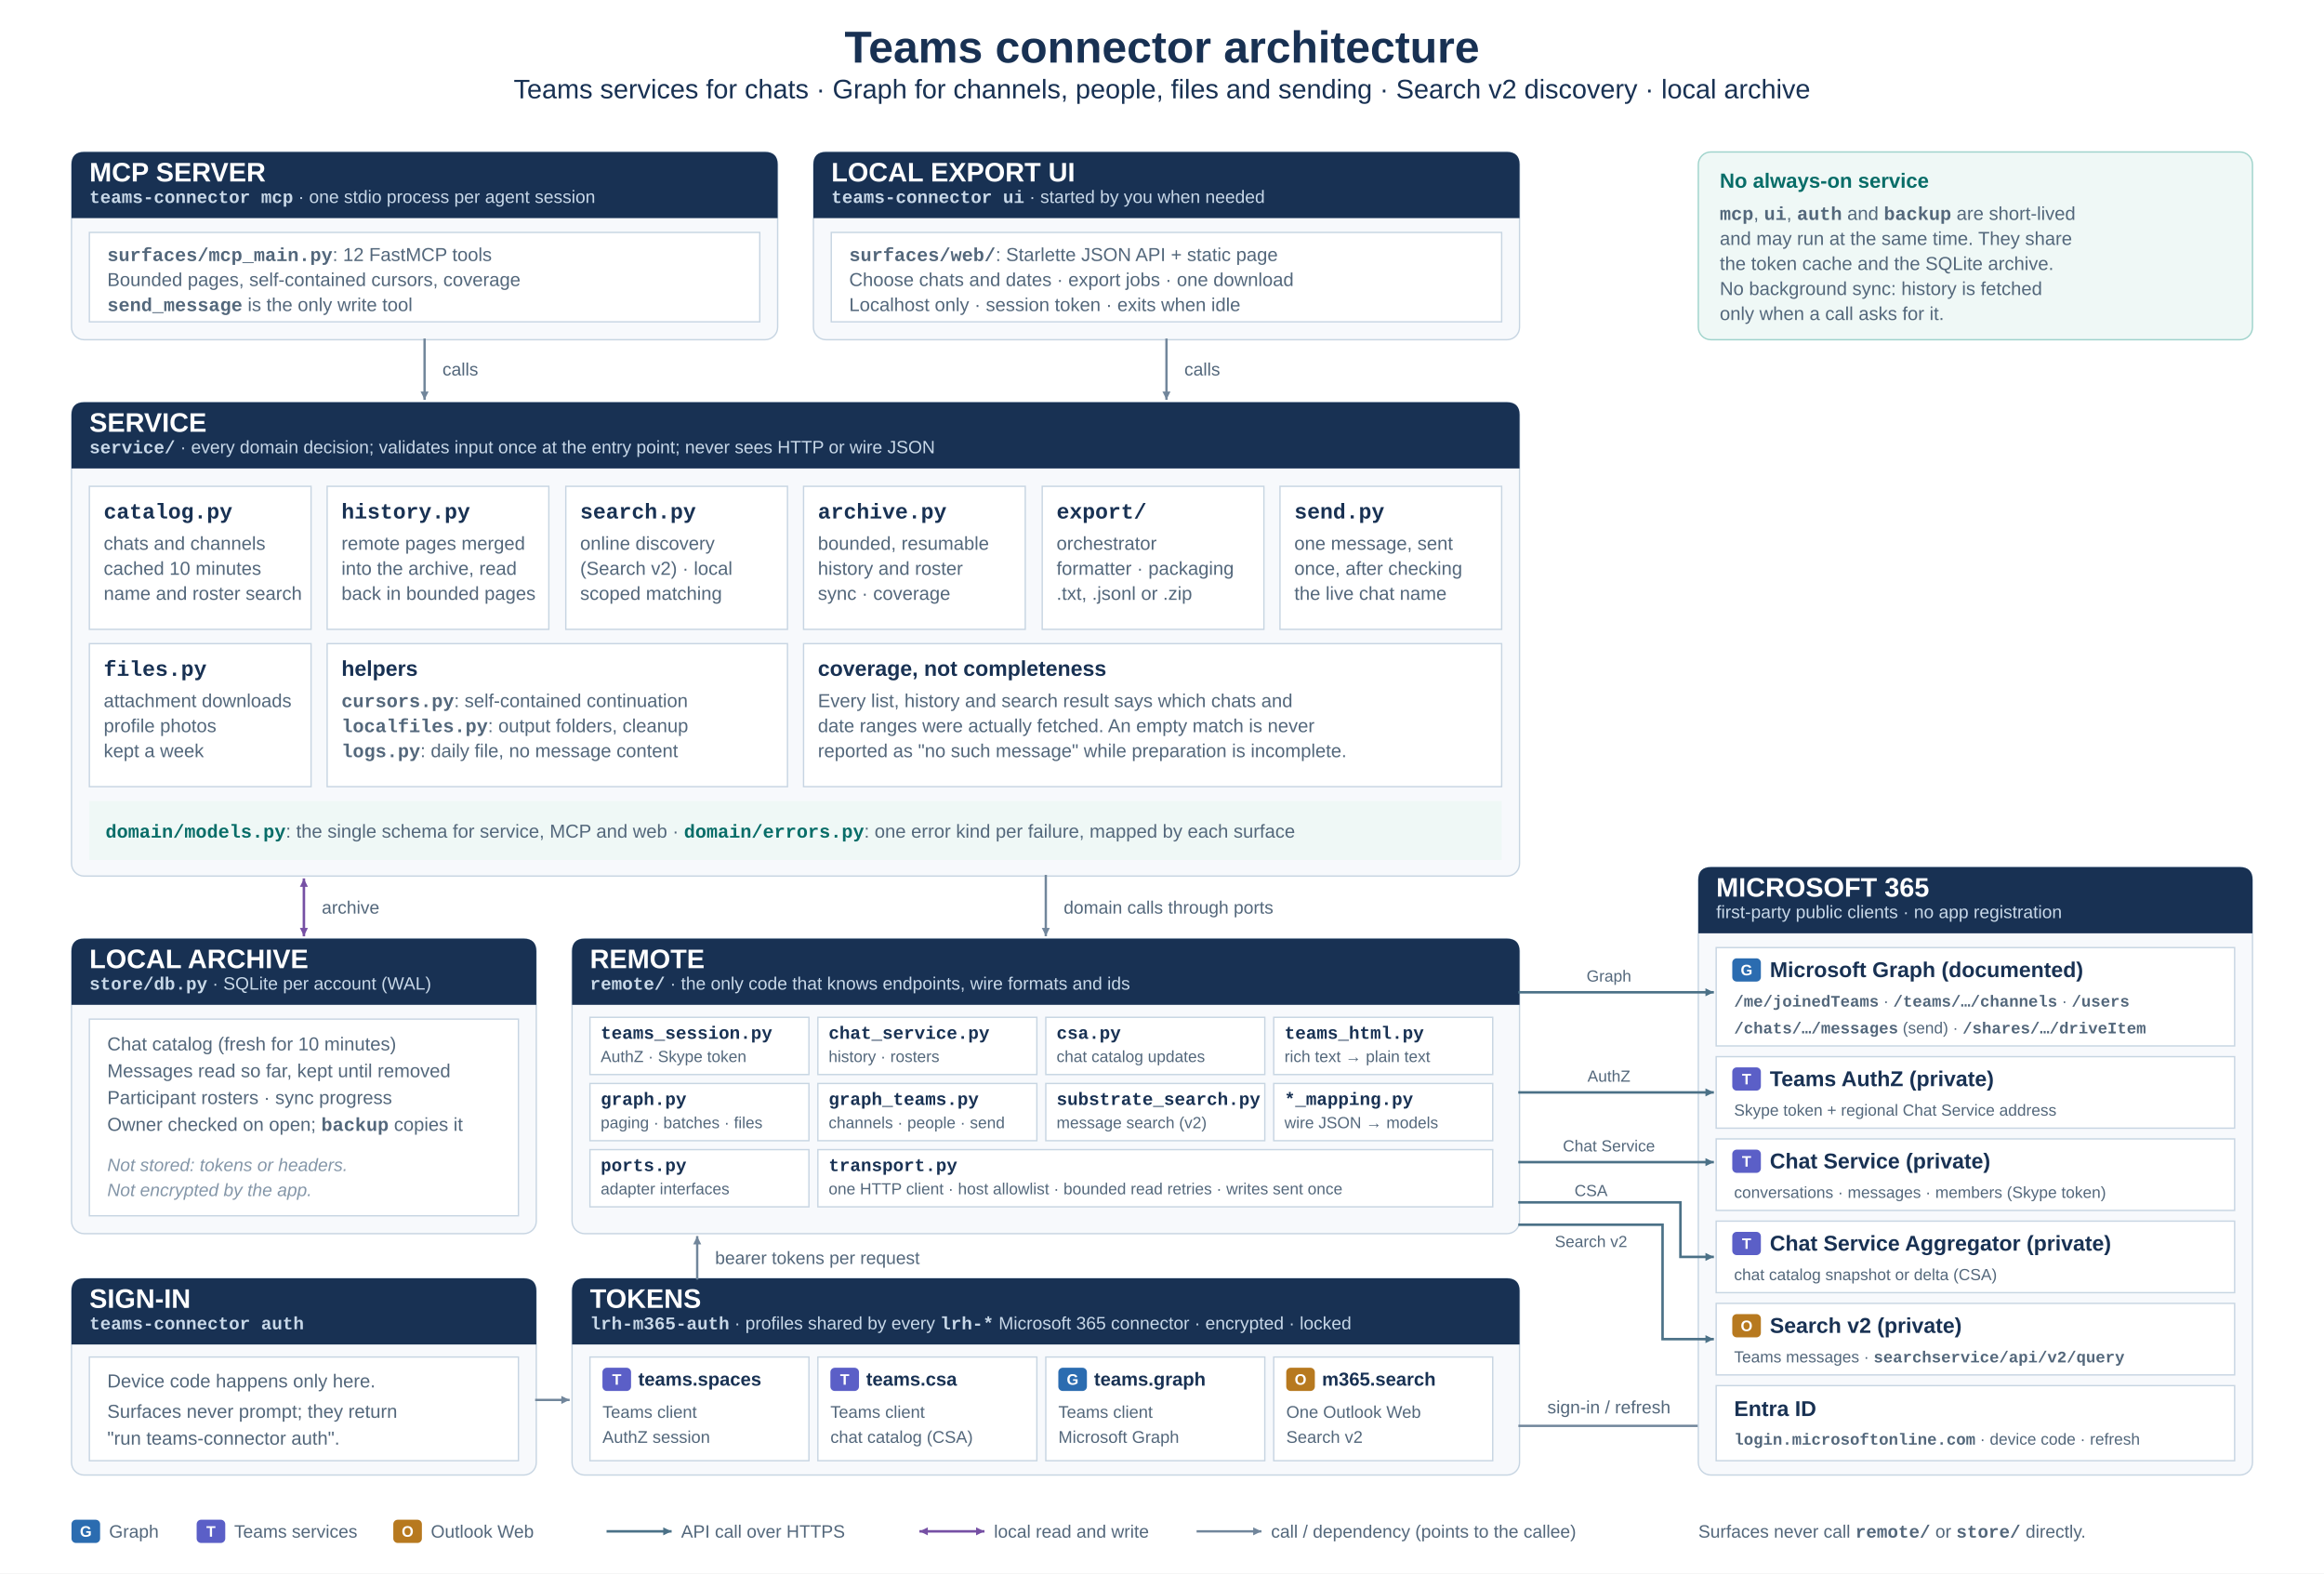
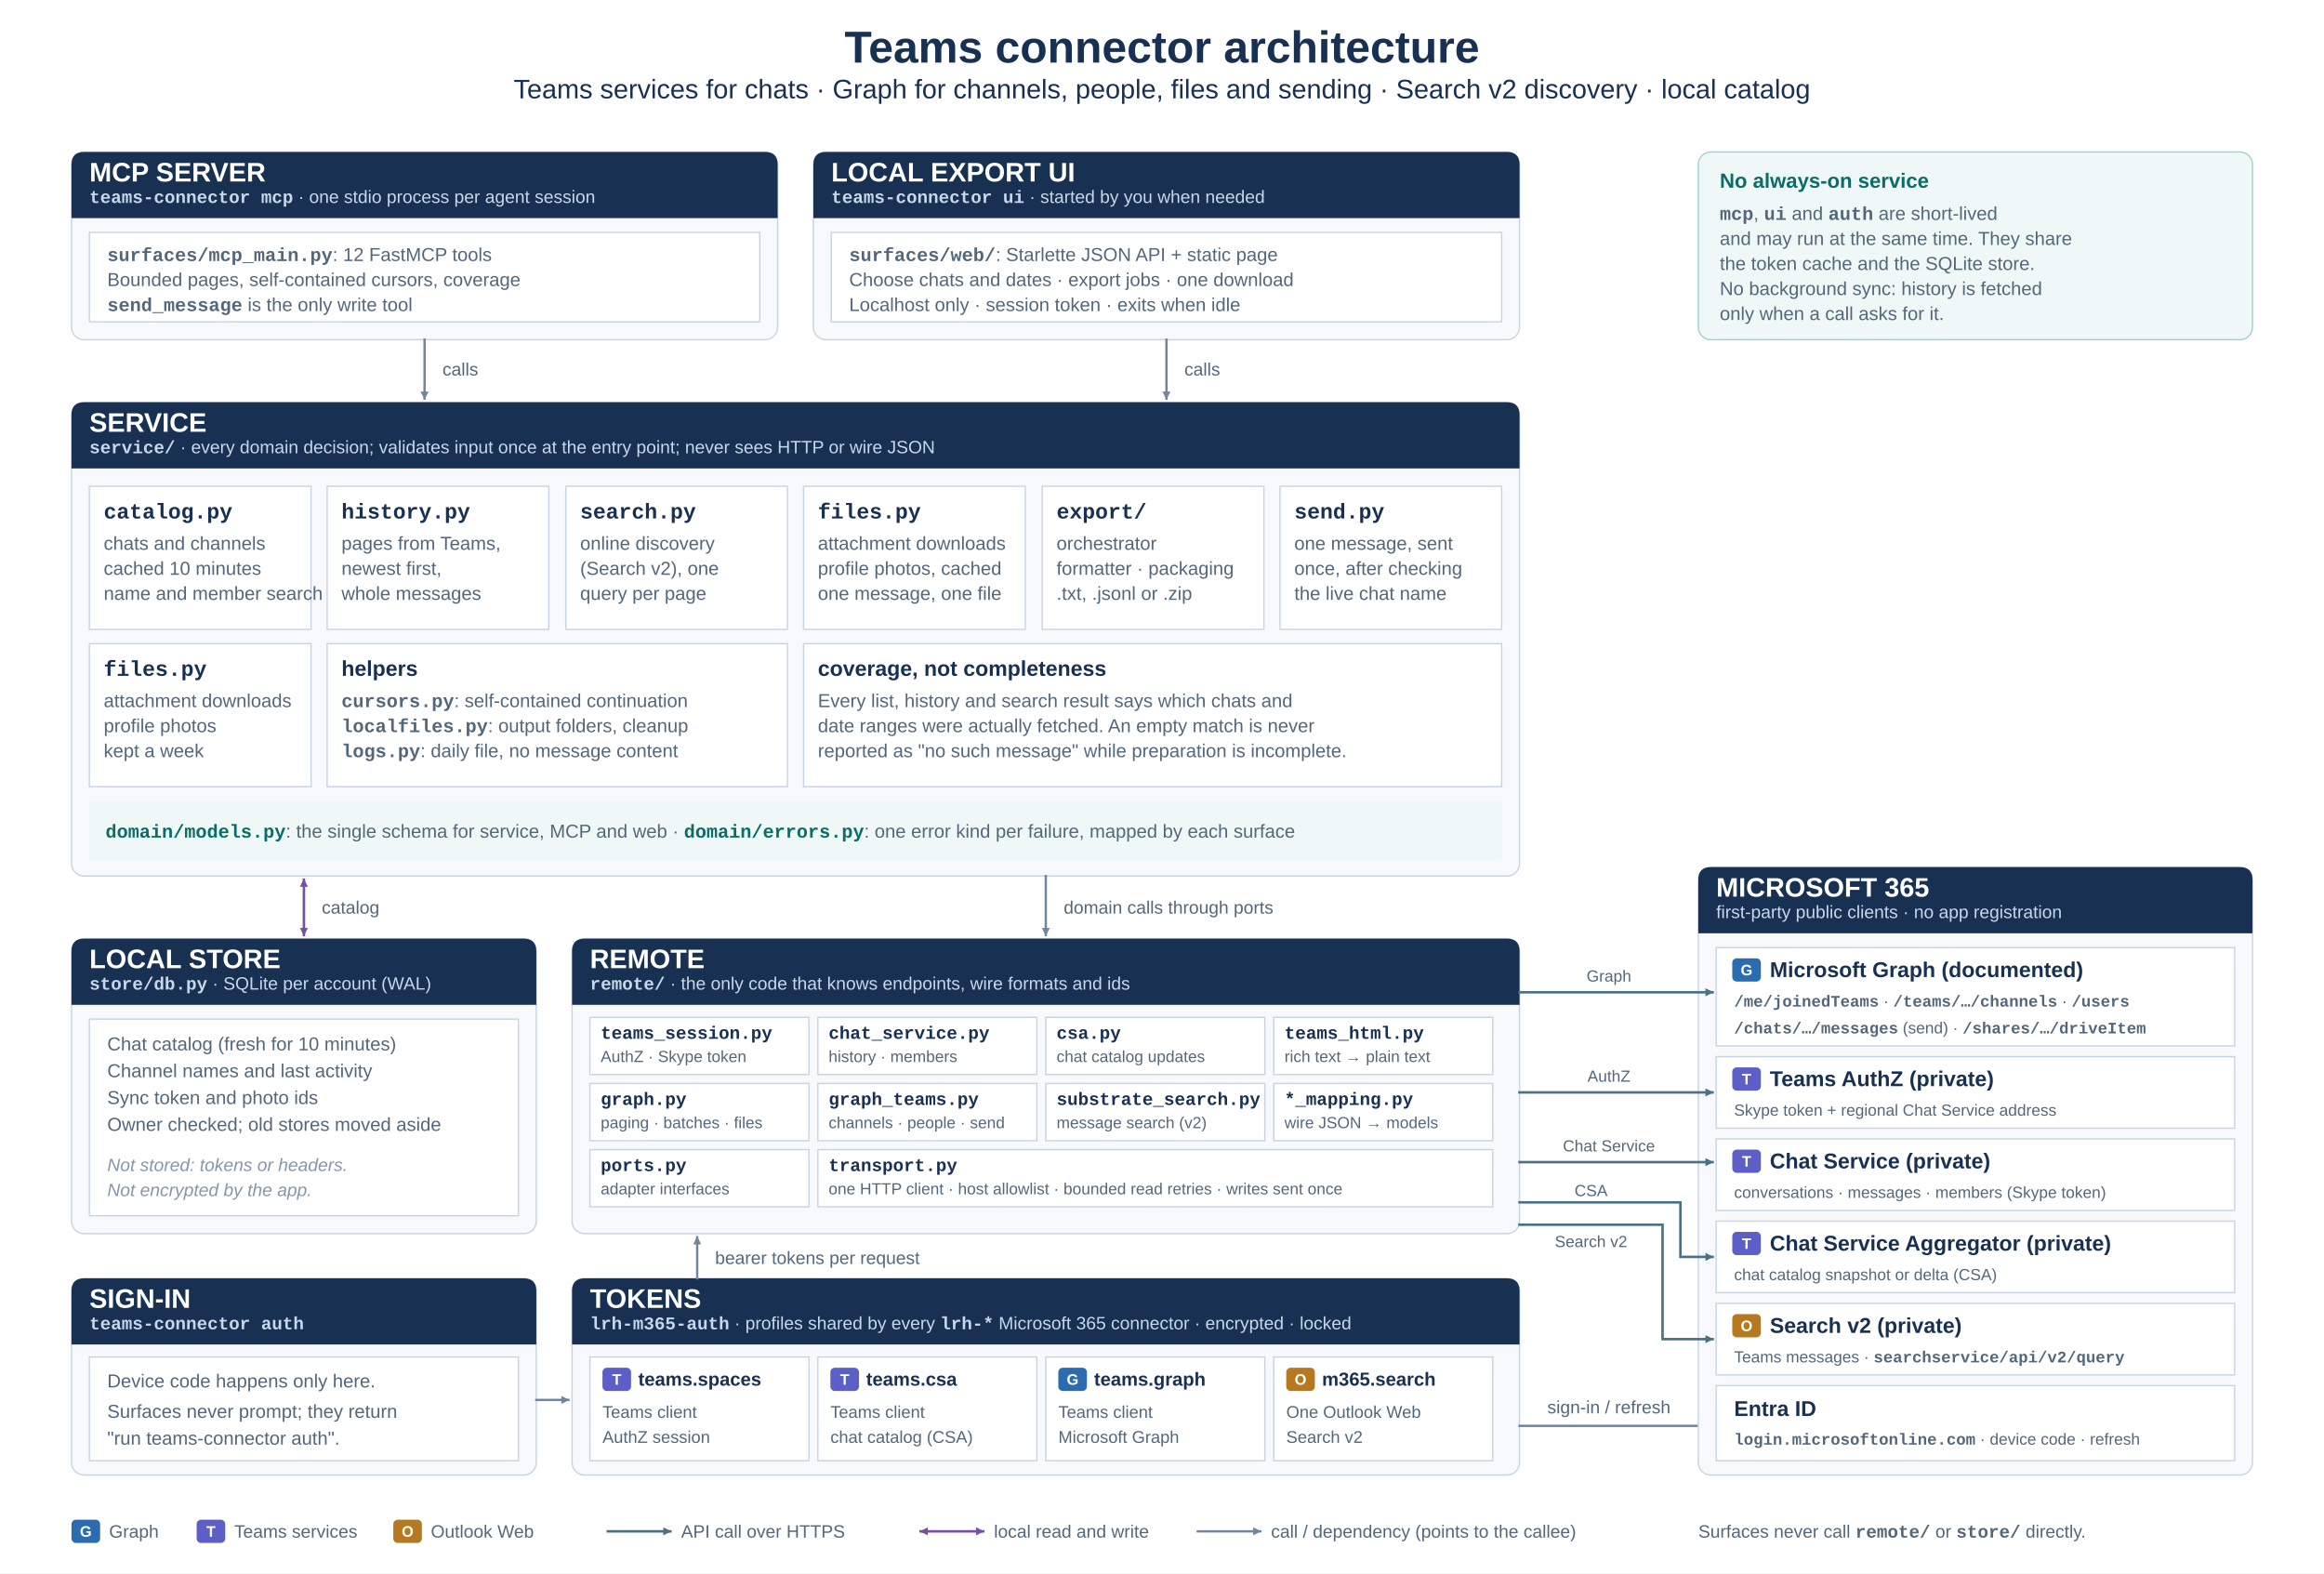
<svg xmlns="http://www.w3.org/2000/svg" width="2600" height="1760" viewBox="0 0 2600 1760" role="img" aria-labelledby="title description">
  <defs>
    <style>
      text { font-family: Arial, Helvetica, sans-serif; }
      .title { fill: #183153; font-size: 50px; font-weight: 700; }
      .subtitle { fill: #183153; font-size: 30px; }
      .card-title { fill: #fff; font-size: 30px; font-weight: 700; }
      .card-subtitle { fill: #c8d8e8; font-size: 20px; }
      .section-title { fill: #183153; font-size: 24px; font-weight: 700; }
      .detail { fill: #53677b; font-size: 21px; }
      .muted { fill: #8496a8; font-size: 20px; font-style: italic; }
      .code { font-family: "Courier New", Consolas, monospace; font-weight: 700; }
      .badge { fill: #fff; font-size: 17px; font-weight: 700; }
      .note-title { fill: #086d68; font-size: 23px; font-weight: 700; }
      .flow-label { fill: #53677b; font-size: 20px; }
      .call-flow { fill: none; stroke: #71869b; stroke-width: 2.6; stroke-linecap: square; stroke-linejoin: miter; marker-end: url(#arrow); }
      .api-flow { fill: none; stroke: #4b7187; stroke-width: 2.8; stroke-linecap: square; marker-end: url(#api-arrow); }
      .local-flow { fill: none; stroke: #7650a4; stroke-width: 2.8; stroke-linecap: square; marker-start: url(#purple-arrow); marker-end: url(#purple-arrow); }
    </style>
    <marker id="arrow" markerWidth="9" markerHeight="9" refX="8" refY="4.5" orient="auto" markerUnits="userSpaceOnUse">
      <path d="M0 0 L9 4.5 L0 9 Z" fill="#71869b" />
    </marker>
    <marker id="api-arrow" markerWidth="9" markerHeight="9" refX="8" refY="4.5" orient="auto" markerUnits="userSpaceOnUse">
      <path d="M0 0 L9 4.5 L0 9 Z" fill="#4b7187" />
    </marker>
    <marker id="purple-arrow" markerWidth="9" markerHeight="9" refX="8" refY="4.5" orient="auto-start-reverse" markerUnits="userSpaceOnUse">
      <path d="M0 0 L9 4.5 L0 9 Z" fill="#7650a4" />
    </marker>
  </defs>
  <rect width="2600" height="1760" fill="#fff" />
  <text class="title" x="1300" y="70" text-anchor="middle">Teams connector architecture</text>
-   <text class="subtitle" x="1300" y="110" text-anchor="middle">Teams services for chats · Graph for channels, people, files and sending · Search v2 discovery · local archive</text>
+   <text class="subtitle" x="1300" y="110" text-anchor="middle">Teams services for chats · Graph for channels, people, files and sending · Search v2 discovery · local catalog</text>
  <rect x="80" y="170" width="790" height="210" rx="14" fill="#f7f9fc" stroke="#c7d5e2" stroke-width="1.5" />
  <path d="M80 244 V184 Q80 170 94 170 H856 Q870 170 870 184 V244 Z" fill="#183153" />
  <text class="card-title" x="100" y="203">MCP SERVER</text>
  <text class="card-subtitle" x="100" y="227">
    <tspan class="code">teams-connector mcp</tspan> · one stdio process per agent session</text>
  <rect x="100" y="260" width="750" height="100" fill="#fff" stroke="#c7d5e2" stroke-width="1.5" />
  <text class="detail" x="120" y="292">
    <tspan class="code">surfaces/mcp_main.py</tspan>: 12 FastMCP tools</text>
  <text class="detail" x="120" y="320">Bounded pages, self-contained cursors, coverage</text>
  <text class="detail" x="120" y="348">
    <tspan class="code">send_message</tspan> is the only write tool</text>
  <rect x="910" y="170" width="790" height="210" rx="14" fill="#f7f9fc" stroke="#c7d5e2" stroke-width="1.5" />
  <path d="M910 244 V184 Q910 170 924 170 H1686 Q1700 170 1700 184 V244 Z" fill="#183153" />
  <text class="card-title" x="930" y="203">LOCAL EXPORT UI</text>
  <text class="card-subtitle" x="930" y="227">
    <tspan class="code">teams-connector ui</tspan> · started by you when needed</text>
  <rect x="930" y="260" width="750" height="100" fill="#fff" stroke="#c7d5e2" stroke-width="1.5" />
  <text class="detail" x="950" y="292">
    <tspan class="code">surfaces/web/</tspan>: Starlette JSON API + static page</text>
  <text class="detail" x="950" y="320">Choose chats and dates · export jobs · one download</text>
  <text class="detail" x="950" y="348">Localhost only · session token · exits when idle</text>
  <rect x="1900" y="170" width="620" height="210" rx="14" fill="#eff8f6" stroke="#9fd3cb" stroke-width="1.5" />
  <text class="note-title" x="1924" y="210">No always-on service</text>
  <text class="detail" x="1924" y="246">
-     <tspan class="code">mcp</tspan>, <tspan class="code">ui</tspan>, <tspan class="code">auth</tspan> and <tspan class="code">backup</tspan> are short-lived</text>
+     <tspan class="code">mcp</tspan>, <tspan class="code">ui</tspan> and <tspan class="code">auth</tspan> are short-lived</text>
  <text class="detail" x="1924" y="274">and may run at the same time. They share</text>
-   <text class="detail" x="1924" y="302">the token cache and the SQLite archive.</text>
+   <text class="detail" x="1924" y="302">the token cache and the SQLite store.</text>
  <text class="detail" x="1924" y="330">No background sync: history is fetched</text>
  <text class="detail" x="1924" y="358">only when a call asks for it.</text>
  <path class="call-flow" d="M475 380 V446" />
  <path class="call-flow" d="M1305 380 V446" />
  <text class="flow-label" x="495" y="420">calls</text>
  <text class="flow-label" x="1325" y="420">calls</text>
  <rect x="80" y="450" width="1620" height="530" rx="14" fill="#f7f9fc" stroke="#c7d5e2" stroke-width="1.5" />
  <path d="M80 524 V464 Q80 450 94 450 H1686 Q1700 450 1700 464 V524 Z" fill="#183153" />
  <text class="card-title" x="100" y="483">SERVICE</text>
  <text class="card-subtitle" x="100" y="507">
    <tspan class="code">service/</tspan> · every domain decision; validates input once at the entry point; never sees HTTP or wire JSON</text>
  <rect x="100" y="544" width="248" height="160" fill="#fff" stroke="#c7d5e2" stroke-width="1.5" />
  <text class="section-title code" x="116" y="580">catalog.py</text>
  <text class="detail" x="116" y="615">chats and channels</text>
  <text class="detail" x="116" y="643">cached 10 minutes</text>
-   <text class="detail" x="116" y="671">name and roster search</text>
+   <text class="detail" x="116" y="671">name and member search</text>
  <rect x="366" y="544" width="248" height="160" fill="#fff" stroke="#c7d5e2" stroke-width="1.5" />
  <text class="section-title code" x="382" y="580">history.py</text>
-   <text class="detail" x="382" y="615">remote pages merged</text>
-   <text class="detail" x="382" y="643">into the archive, read</text>
-   <text class="detail" x="382" y="671">back in bounded pages</text>
+   <text class="detail" x="382" y="615">pages from Teams,</text>
+   <text class="detail" x="382" y="643">newest first,</text>
+   <text class="detail" x="382" y="671">whole messages</text>
  <rect x="633" y="544" width="248" height="160" fill="#fff" stroke="#c7d5e2" stroke-width="1.5" />
  <text class="section-title code" x="649" y="580">search.py</text>
  <text class="detail" x="649" y="615">online discovery</text>
-   <text class="detail" x="649" y="643">(Search v2) · local</text>
-   <text class="detail" x="649" y="671">scoped matching</text>
+   <text class="detail" x="649" y="643">(Search v2), one</text>
+   <text class="detail" x="649" y="671">query per page</text>
  <rect x="899" y="544" width="248" height="160" fill="#fff" stroke="#c7d5e2" stroke-width="1.5" />
-   <text class="section-title code" x="915" y="580">archive.py</text>
-   <text class="detail" x="915" y="615">bounded, resumable</text>
-   <text class="detail" x="915" y="643">history and roster</text>
-   <text class="detail" x="915" y="671">sync · coverage</text>
+   <text class="section-title code" x="915" y="580">files.py</text>
+   <text class="detail" x="915" y="615">attachment downloads</text>
+   <text class="detail" x="915" y="643">profile photos, cached</text>
+   <text class="detail" x="915" y="671">one message, one file</text>
  <rect x="1166" y="544" width="248" height="160" fill="#fff" stroke="#c7d5e2" stroke-width="1.5" />
  <text class="section-title code" x="1182" y="580">export/</text>
  <text class="detail" x="1182" y="615">orchestrator</text>
  <text class="detail" x="1182" y="643">formatter · packaging</text>
  <text class="detail" x="1182" y="671">.txt, .jsonl or .zip</text>
  <rect x="1432" y="544" width="248" height="160" fill="#fff" stroke="#c7d5e2" stroke-width="1.5" />
  <text class="section-title code" x="1448" y="580">send.py</text>
  <text class="detail" x="1448" y="615">one message, sent</text>
  <text class="detail" x="1448" y="643">once, after checking</text>
  <text class="detail" x="1448" y="671">the live chat name</text>
  <rect x="100" y="720" width="248" height="160" fill="#fff" stroke="#c7d5e2" stroke-width="1.5" />
  <text class="section-title code" x="116" y="756">files.py</text>
  <text class="detail" x="116" y="791">attachment downloads</text>
  <text class="detail" x="116" y="819">profile photos</text>
  <text class="detail" x="116" y="847">kept a week</text>
  <rect x="366" y="720" width="515" height="160" fill="#fff" stroke="#c7d5e2" stroke-width="1.5" />
  <text class="section-title" x="382" y="756">helpers</text>
  <text class="detail" x="382" y="791">
    <tspan class="code">cursors.py</tspan>: self-contained continuation</text>
  <text class="detail" x="382" y="819">
    <tspan class="code">localfiles.py</tspan>: output folders, cleanup</text>
  <text class="detail" x="382" y="847">
    <tspan class="code">logs.py</tspan>: daily file, no message content</text>
  <rect x="899" y="720" width="781" height="160" fill="#fff" stroke="#c7d5e2" stroke-width="1.5" />
  <text class="section-title" x="915" y="756">coverage, not completeness</text>
  <text class="detail" x="915" y="791">Every list, history and search result says which chats and</text>
  <text class="detail" x="915" y="819">date ranges were actually fetched. An empty match is never</text>
  <text class="detail" x="915" y="847">reported as "no such message" while preparation is incomplete.</text>
  <rect x="100" y="896" width="1580" height="66" fill="#eff8f6" />
  <text class="detail" x="118" y="937">
    <tspan class="code" fill="#086d68">domain/models.py</tspan>: the single schema for service, MCP and web  ·  <tspan class="code" fill="#086d68">domain/errors.py</tspan>: one error kind per failure, mapped by each surface</text>
  <path class="local-flow" d="M340 984 V1046" />
-   <text class="flow-label" x="360" y="1022">archive</text>
+   <text class="flow-label" x="360" y="1022">catalog</text>
  <path class="call-flow" d="M1170 980 V1046" />
  <text class="flow-label" x="1190" y="1022">domain calls through ports</text>
  <rect x="80" y="1050" width="520" height="330" rx="14" fill="#f7f9fc" stroke="#c7d5e2" stroke-width="1.5" />
  <path d="M80 1124 V1064 Q80 1050 94 1050 H586 Q600 1050 600 1064 V1124 Z" fill="#183153" />
-   <text class="card-title" x="100" y="1083">LOCAL ARCHIVE</text>
+   <text class="card-title" x="100" y="1083">LOCAL STORE</text>
  <text class="card-subtitle" x="100" y="1107">
    <tspan class="code">store/db.py</tspan> · SQLite per account (WAL)</text>
  <rect x="100" y="1140" width="480" height="220" fill="#fff" stroke="#c7d5e2" stroke-width="1.5" />
  <text class="detail" x="120" y="1175">Chat catalog (fresh for 10 minutes)</text>
-   <text class="detail" x="120" y="1205">Messages read so far, kept until removed</text>
-   <text class="detail" x="120" y="1235">Participant rosters · sync progress</text>
-   <text class="detail" x="120" y="1265">Owner checked on open; <tspan class="code">backup</tspan> copies it</text>
+   <text class="detail" x="120" y="1205">Channel names and last activity</text>
+   <text class="detail" x="120" y="1235">Sync token and photo ids</text>
+   <text class="detail" x="120" y="1265">Owner checked; old stores moved aside</text>
  <text class="muted" x="120" y="1310">Not stored: tokens or headers.</text>
  <text class="muted" x="120" y="1338">Not encrypted by the app.</text>
  <rect x="640" y="1050" width="1060" height="330" rx="14" fill="#f7f9fc" stroke="#c7d5e2" stroke-width="1.5" />
  <path d="M640 1124 V1064 Q640 1050 654 1050 H1686 Q1700 1050 1700 1064 V1124 Z" fill="#183153" />
  <text class="card-title" x="660" y="1083">REMOTE</text>
  <text class="card-subtitle" x="660" y="1107">
    <tspan class="code">remote/</tspan> · the only code that knows endpoints, wire formats and ids</text>
  <rect x="660" y="1138" width="245" height="64" fill="#fff" stroke="#c7d5e2" stroke-width="1.5" />
  <text class="section-title code" x="672" y="1162" style="font-size:20px">teams_session.py</text>
  <text class="detail" x="672" y="1188" style="font-size:18px">AuthZ · Skype token</text>
  <rect x="915" y="1138" width="245" height="64" fill="#fff" stroke="#c7d5e2" stroke-width="1.5" />
  <text class="section-title code" x="927" y="1162" style="font-size:20px">chat_service.py</text>
-   <text class="detail" x="927" y="1188" style="font-size:18px">history · rosters</text>
+   <text class="detail" x="927" y="1188" style="font-size:18px">history · members</text>
  <rect x="1170" y="1138" width="245" height="64" fill="#fff" stroke="#c7d5e2" stroke-width="1.5" />
  <text class="section-title code" x="1182" y="1162" style="font-size:20px">csa.py</text>
  <text class="detail" x="1182" y="1188" style="font-size:18px">chat catalog updates</text>
  <rect x="1425" y="1138" width="245" height="64" fill="#fff" stroke="#c7d5e2" stroke-width="1.5" />
  <text class="section-title code" x="1437" y="1162" style="font-size:20px">teams_html.py</text>
  <text class="detail" x="1437" y="1188" style="font-size:18px">rich text → plain text</text>
  <rect x="660" y="1212" width="245" height="64" fill="#fff" stroke="#c7d5e2" stroke-width="1.5" />
  <text class="section-title code" x="672" y="1236" style="font-size:20px">graph.py</text>
  <text class="detail" x="672" y="1262" style="font-size:18px">paging · batches · files</text>
  <rect x="915" y="1212" width="245" height="64" fill="#fff" stroke="#c7d5e2" stroke-width="1.5" />
  <text class="section-title code" x="927" y="1236" style="font-size:20px">graph_teams.py</text>
  <text class="detail" x="927" y="1262" style="font-size:18px">channels · people · send</text>
  <rect x="1170" y="1212" width="245" height="64" fill="#fff" stroke="#c7d5e2" stroke-width="1.5" />
  <text class="section-title code" x="1182" y="1236" style="font-size:20px">substrate_search.py</text>
  <text class="detail" x="1182" y="1262" style="font-size:18px">message search (v2)</text>
  <rect x="1425" y="1212" width="245" height="64" fill="#fff" stroke="#c7d5e2" stroke-width="1.5" />
  <text class="section-title code" x="1437" y="1236" style="font-size:20px">*_mapping.py</text>
  <text class="detail" x="1437" y="1262" style="font-size:18px">wire JSON → models</text>
  <rect x="660" y="1286" width="245" height="64" fill="#fff" stroke="#c7d5e2" stroke-width="1.5" />
  <text class="section-title code" x="672" y="1310" style="font-size:20px">ports.py</text>
  <text class="detail" x="672" y="1336" style="font-size:18px">adapter interfaces</text>
  <rect x="915" y="1286" width="755" height="64" fill="#fff" stroke="#c7d5e2" stroke-width="1.5" />
  <text class="section-title code" x="927" y="1310" style="font-size:20px">transport.py</text>
  <text class="detail" x="927" y="1336" style="font-size:18px">one HTTP client · host allowlist · bounded read retries · writes sent once</text>
  <rect x="80" y="1430" width="520" height="220" rx="14" fill="#f7f9fc" stroke="#c7d5e2" stroke-width="1.5" />
  <path d="M80 1504 V1444 Q80 1430 94 1430 H586 Q600 1430 600 1444 V1504 Z" fill="#183153" />
  <text class="card-title" x="100" y="1463">SIGN-IN</text>
  <text class="card-subtitle" x="100" y="1487">
    <tspan class="code">teams-connector auth</tspan>
  </text>
  <rect x="100" y="1518" width="480" height="116" fill="#fff" stroke="#c7d5e2" stroke-width="1.5" />
  <text class="detail" x="120" y="1552">Device code happens only here.</text>
  <text class="detail" x="120" y="1586">Surfaces never prompt; they return</text>
  <text class="detail" x="120" y="1616">"run teams-connector auth".</text>
  <path class="call-flow" d="M600 1566 H636" />
  <rect x="640" y="1430" width="1060" height="220" rx="14" fill="#f7f9fc" stroke="#c7d5e2" stroke-width="1.5" />
  <path d="M640 1504 V1444 Q640 1430 654 1430 H1686 Q1700 1430 1700 1444 V1504 Z" fill="#183153" />
  <text class="card-title" x="660" y="1463">TOKENS</text>
  <text class="card-subtitle" x="660" y="1487">
    <tspan class="code">lrh-m365-auth</tspan> · profiles shared by every <tspan class="code">lrh-*</tspan> Microsoft 365 connector · encrypted · locked</text>
  <rect x="660" y="1518" width="245" height="116" fill="#fff" stroke="#c7d5e2" stroke-width="1.5" />
  <rect x="674" y="1530" width="32" height="26" rx="5" fill="#5b5fc7" />
  <text class="badge" x="690" y="1549" text-anchor="middle">T</text>
  <text class="section-title" x="714" y="1550" style="font-size:21px">teams.spaces</text>
  <text class="detail" x="674" y="1586" style="font-size:19px">Teams client</text>
  <text class="detail" x="674" y="1614" style="font-size:19px">AuthZ session</text>
  <rect x="915" y="1518" width="245" height="116" fill="#fff" stroke="#c7d5e2" stroke-width="1.5" />
  <rect x="929" y="1530" width="32" height="26" rx="5" fill="#5b5fc7" />
  <text class="badge" x="945" y="1549" text-anchor="middle">T</text>
  <text class="section-title" x="969" y="1550" style="font-size:21px">teams.csa</text>
  <text class="detail" x="929" y="1586" style="font-size:19px">Teams client</text>
  <text class="detail" x="929" y="1614" style="font-size:19px">chat catalog (CSA)</text>
  <rect x="1170" y="1518" width="245" height="116" fill="#fff" stroke="#c7d5e2" stroke-width="1.5" />
  <rect x="1184" y="1530" width="32" height="26" rx="5" fill="#2b6cb0" />
  <text class="badge" x="1200" y="1549" text-anchor="middle">G</text>
  <text class="section-title" x="1224" y="1550" style="font-size:21px">teams.graph</text>
  <text class="detail" x="1184" y="1586" style="font-size:19px">Teams client</text>
  <text class="detail" x="1184" y="1614" style="font-size:19px">Microsoft Graph</text>
  <rect x="1425" y="1518" width="245" height="116" fill="#fff" stroke="#c7d5e2" stroke-width="1.5" />
  <rect x="1439" y="1530" width="32" height="26" rx="5" fill="#b7791f" />
  <text class="badge" x="1455" y="1549" text-anchor="middle">O</text>
  <text class="section-title" x="1479" y="1550" style="font-size:21px">m365.search</text>
  <text class="detail" x="1439" y="1586" style="font-size:19px">One Outlook Web</text>
  <text class="detail" x="1439" y="1614" style="font-size:19px">Search v2</text>
  <path class="call-flow" d="M780 1430 V1384" />
  <text class="flow-label" x="800" y="1414">bearer tokens per request</text>
  <path class="call-flow" d="M1700 1595 H1916" />
  <text class="flow-label" x="1800" y="1581" text-anchor="middle">sign-in / refresh</text>
  <rect x="1900" y="970" width="620" height="680" rx="14" fill="#f7f9fc" stroke="#c7d5e2" stroke-width="1.5" />
  <path d="M1900 1044 V984 Q1900 970 1914 970 H2506 Q2520 970 2520 984 V1044 Z" fill="#183153" />
  <text class="card-title" x="1920" y="1003">MICROSOFT 365</text>
  <text class="card-subtitle" x="1920" y="1027">first-party public clients · no app registration</text>
  <rect x="1920" y="1060" width="580" height="110" fill="#fff" stroke="#c7d5e2" stroke-width="1.5" />
  <rect x="1938" y="1072" width="32" height="26" rx="5" fill="#2b6cb0" />
  <text class="badge" x="1954" y="1091" text-anchor="middle">G</text>
  <text class="section-title" x="1980" y="1093">Microsoft Graph (documented)</text>
  <text class="detail" x="1940" y="1126" style="font-size:18px">
    <tspan class="code">/me/joinedTeams</tspan> · <tspan class="code">/teams/…/channels</tspan> · <tspan class="code">/users</tspan>
  </text>
  <text class="detail" x="1940" y="1156" style="font-size:18px">
    <tspan class="code">/chats/…/messages</tspan> (send) · <tspan class="code">/shares/…/driveItem</tspan>
  </text>
  <rect x="1920" y="1182" width="580" height="80" fill="#fff" stroke="#c7d5e2" stroke-width="1.5" />
  <rect x="1938" y="1194" width="32" height="26" rx="5" fill="#5b5fc7" />
  <text class="badge" x="1954" y="1213" text-anchor="middle">T</text>
  <text class="section-title" x="1980" y="1215">Teams AuthZ (private)</text>
  <text class="detail" x="1940" y="1248" style="font-size:18px">Skype token + regional Chat Service address</text>
  <rect x="1920" y="1274" width="580" height="80" fill="#fff" stroke="#c7d5e2" stroke-width="1.5" />
  <rect x="1938" y="1286" width="32" height="26" rx="5" fill="#5b5fc7" />
  <text class="badge" x="1954" y="1305" text-anchor="middle">T</text>
  <text class="section-title" x="1980" y="1307">Chat Service (private)</text>
  <text class="detail" x="1940" y="1340" style="font-size:18px">conversations · messages · members (Skype token)</text>
  <rect x="1920" y="1366" width="580" height="80" fill="#fff" stroke="#c7d5e2" stroke-width="1.5" />
  <rect x="1938" y="1378" width="32" height="26" rx="5" fill="#5b5fc7" />
  <text class="badge" x="1954" y="1397" text-anchor="middle">T</text>
  <text class="section-title" x="1980" y="1399">Chat Service Aggregator (private)</text>
  <text class="detail" x="1940" y="1432" style="font-size:18px">chat catalog snapshot or delta (CSA)</text>
  <rect x="1920" y="1458" width="580" height="80" fill="#fff" stroke="#c7d5e2" stroke-width="1.5" />
  <rect x="1938" y="1470" width="32" height="26" rx="5" fill="#b7791f" />
  <text class="badge" x="1954" y="1489" text-anchor="middle">O</text>
  <text class="section-title" x="1980" y="1491">Search v2 (private)</text>
  <text class="detail" x="1940" y="1524" style="font-size:18px">Teams messages · <tspan class="code">searchservice/api/v2/query</tspan>
  </text>
  <rect x="1920" y="1550" width="580" height="84" fill="#fff" stroke="#c7d5e2" stroke-width="1.5" />
  <text class="section-title" x="1940" y="1584">Entra ID</text>
  <text class="detail" x="1940" y="1616" style="font-size:18px">
    <tspan class="code">login.microsoftonline.com</tspan> · device code · refresh</text>
  <path class="api-flow" d="M1700 1110 H1916" />
  <text class="flow-label" x="1800" y="1098" text-anchor="middle" style="font-size:18px">Graph</text>
  <path class="api-flow" d="M1700 1222 H1916" />
  <text class="flow-label" x="1800" y="1210" text-anchor="middle" style="font-size:18px">AuthZ</text>
  <path class="api-flow" d="M1700 1300 H1916" />
  <text class="flow-label" x="1800" y="1288" text-anchor="middle" style="font-size:18px">Chat Service</text>
  <path class="api-flow" d="M1700 1345 H1880 V1406 H1916" />
  <text class="flow-label" x="1780" y="1338" text-anchor="middle" style="font-size:18px">CSA</text>
  <path class="api-flow" d="M1700 1370 H1860 V1498 H1916" />
  <text class="flow-label" x="1780" y="1395" text-anchor="middle" style="font-size:18px">Search v2</text>
  <rect x="80" y="1700" width="32" height="26" rx="5" fill="#2b6cb0" />
  <text class="badge" x="96" y="1719" text-anchor="middle">G</text>
  <text class="flow-label" x="122" y="1720">Graph</text>
  <rect x="220" y="1700" width="32" height="26" rx="5" fill="#5b5fc7" />
  <text class="badge" x="236" y="1719" text-anchor="middle">T</text>
  <text class="flow-label" x="262" y="1720">Teams services</text>
  <rect x="440" y="1700" width="32" height="26" rx="5" fill="#b7791f" />
  <text class="badge" x="456" y="1719" text-anchor="middle">O</text>
  <text class="flow-label" x="482" y="1720">Outlook Web</text>
  <path class="api-flow" d="M680 1713 H750" />
  <text class="flow-label" x="762" y="1720">API call over HTTPS</text>
  <path class="local-flow" d="M1030 1713 H1100" />
  <text class="flow-label" x="1112" y="1720">local read and write</text>
  <path class="call-flow" d="M1340 1713 H1410" />
  <text class="flow-label" x="1422" y="1720">call / dependency (points to the callee)</text>
  <text class="flow-label" x="1900" y="1720">Surfaces never call <tspan class="code">remote/</tspan> or <tspan class="code">store/</tspan> directly.</text>
</svg>
